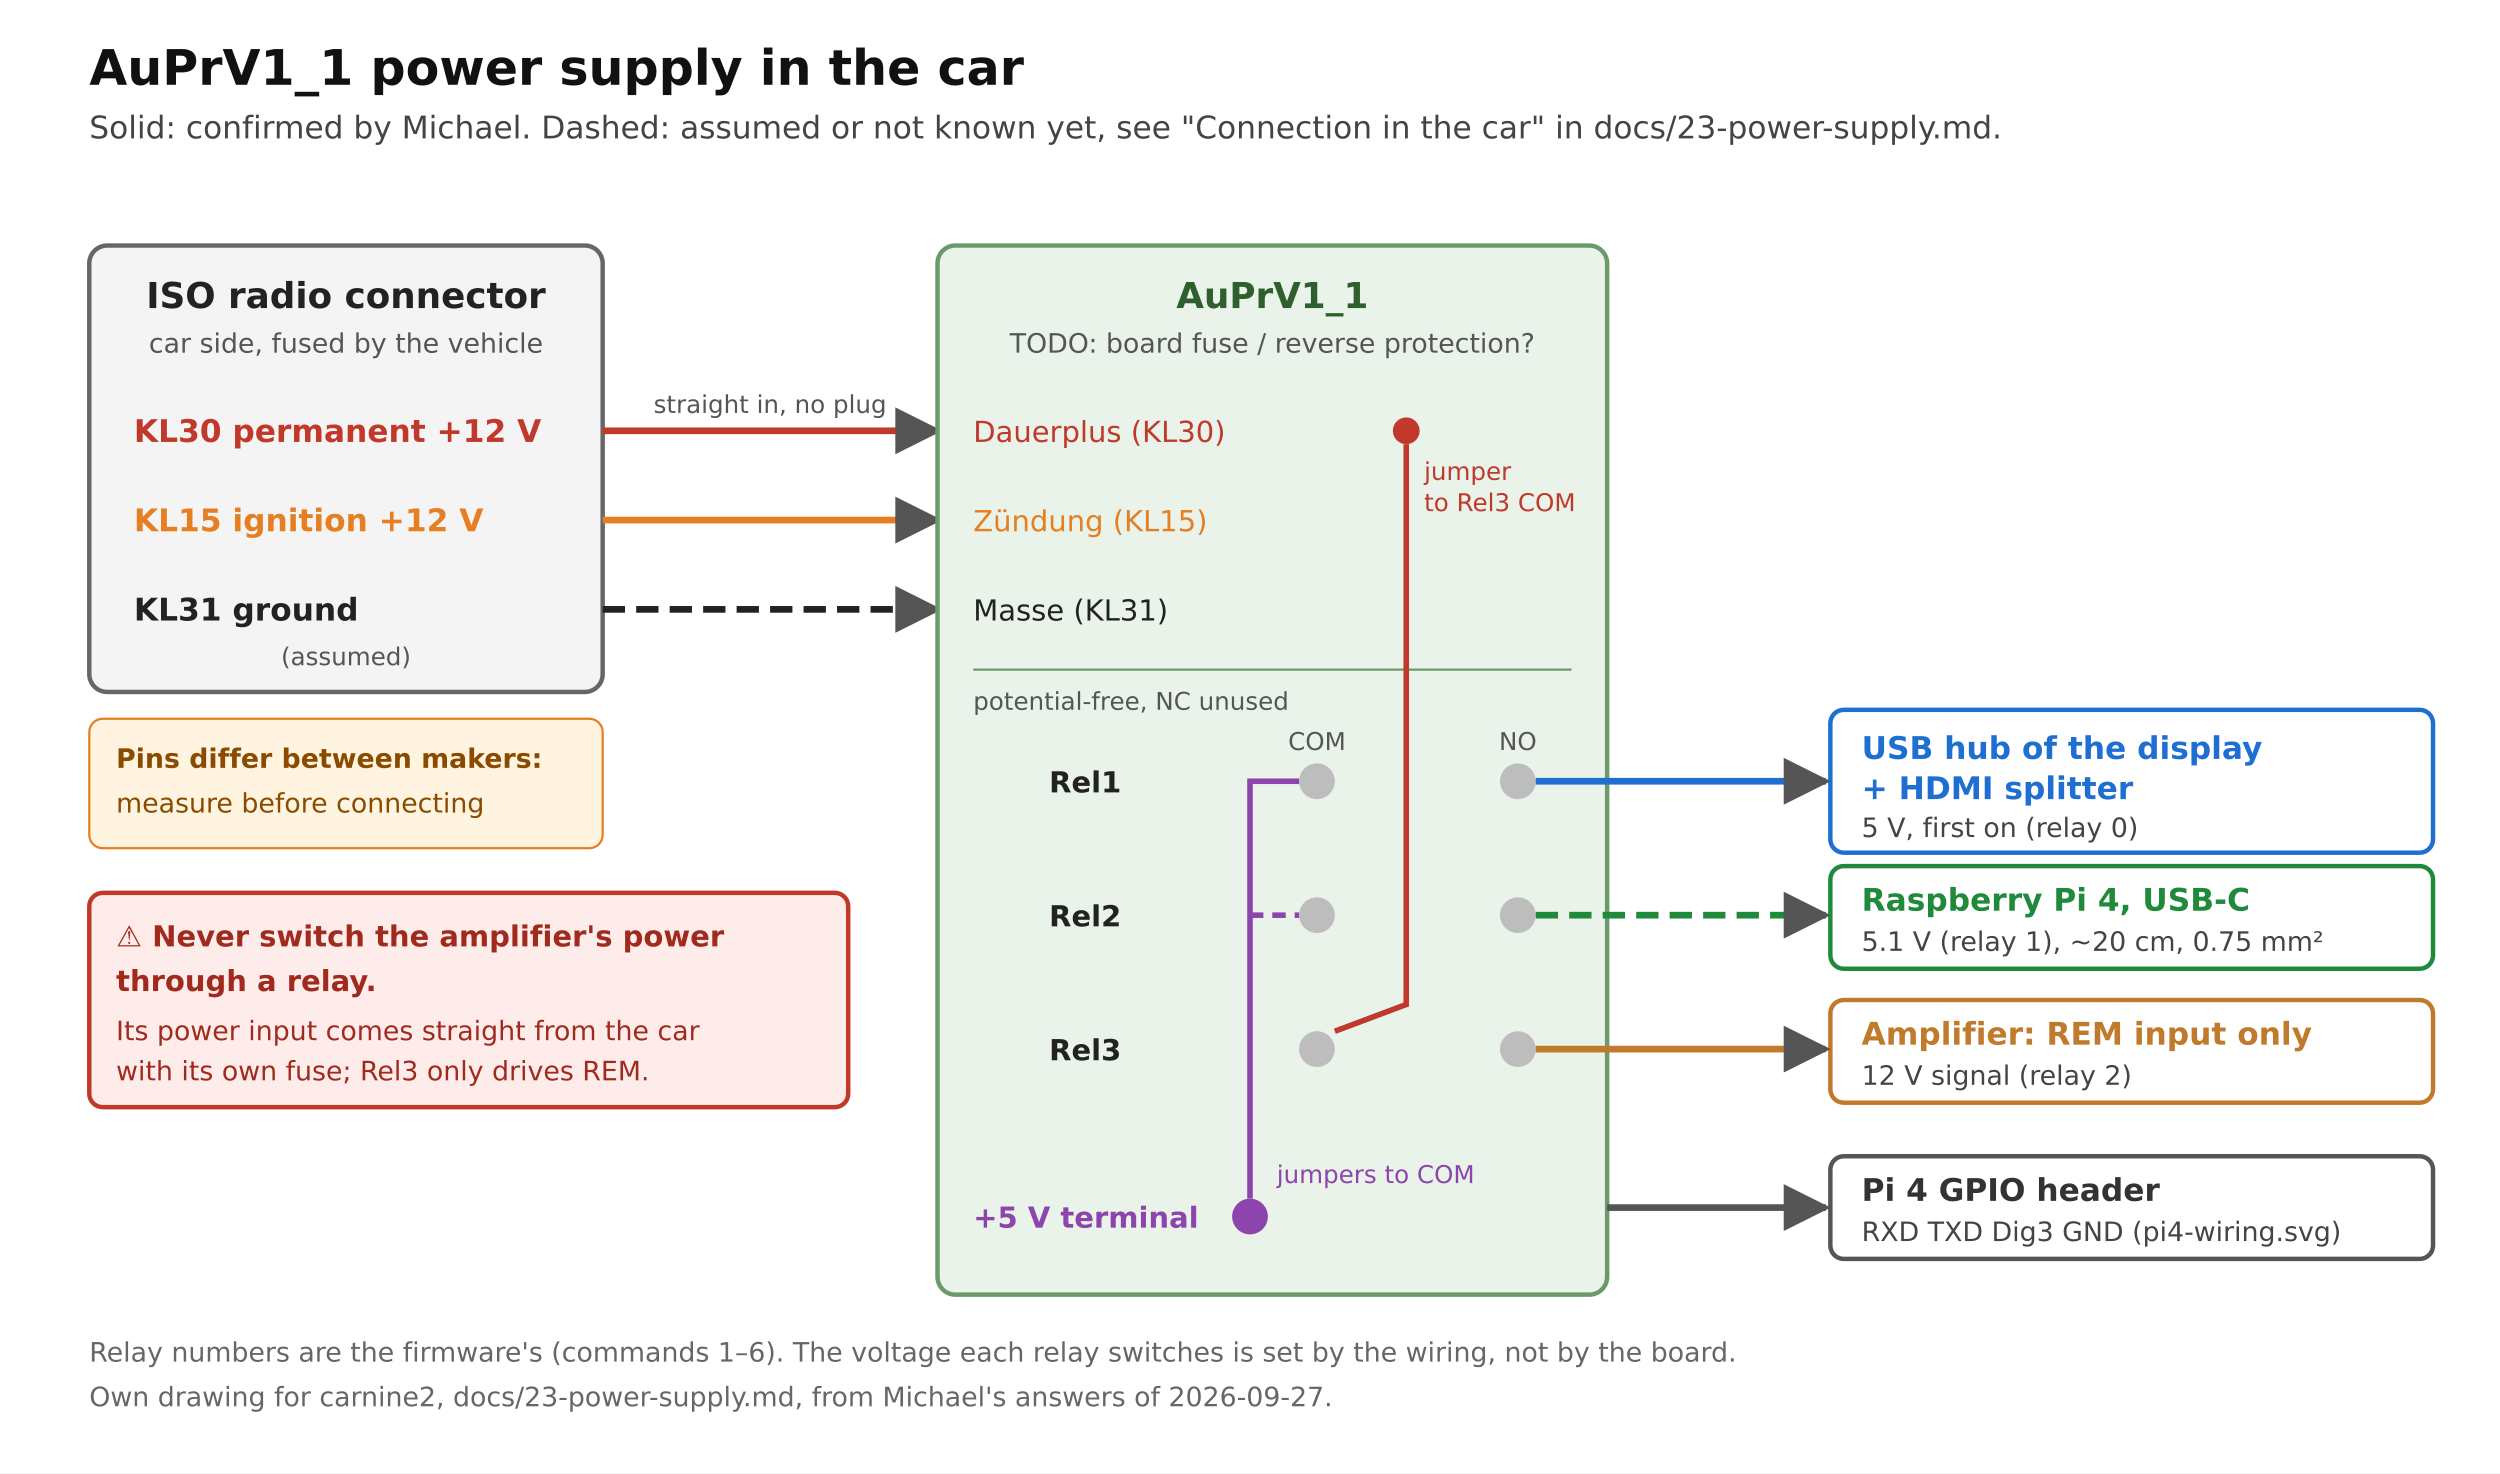
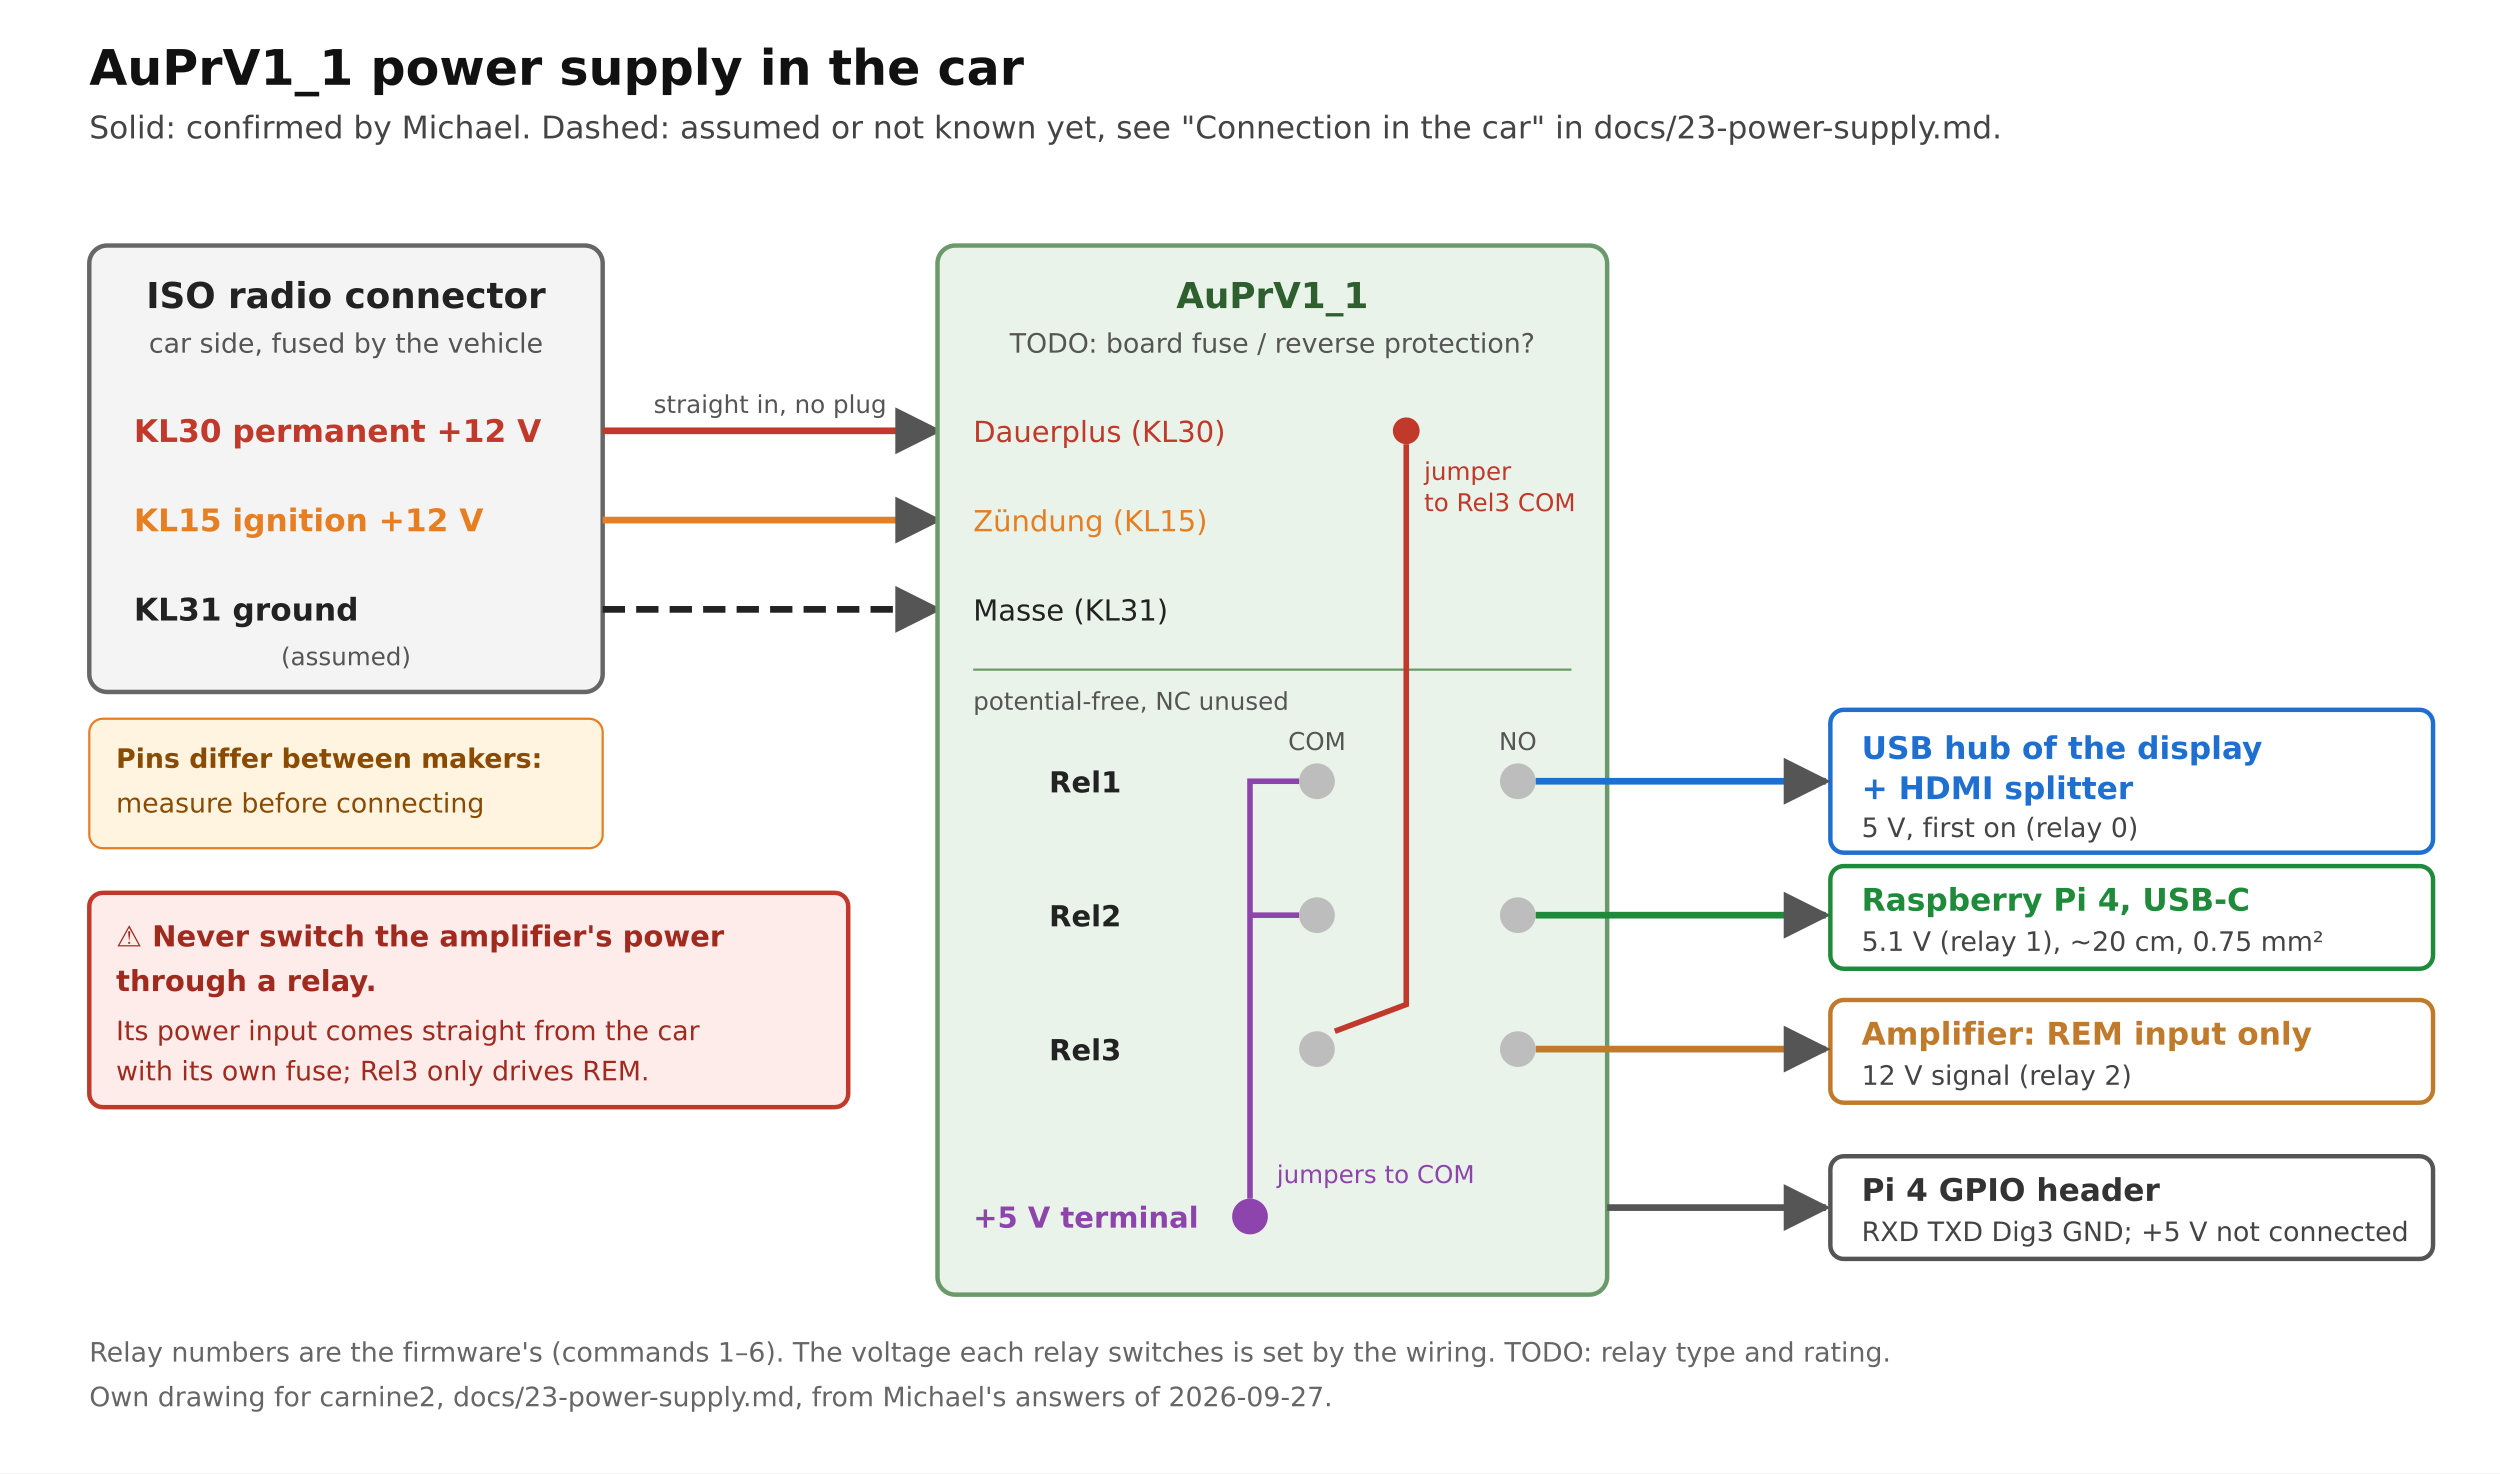
<svg xmlns="http://www.w3.org/2000/svg" width="1120" height="660" viewBox="0 0 1120 660" font-family="DejaVu Sans, Arial, sans-serif">
  <defs>
    <marker id="arr" viewBox="0 0 10 10" refX="9" refY="5" markerWidth="7" markerHeight="7" orient="auto">
      <path d="M0,0 L10,5 L0,10 z" fill="#555" />
    </marker>
  </defs>
  <rect width="1120" height="660" fill="#ffffff" />
  <text x="40" y="38" font-size="22" font-weight="bold" fill="#111">AuPrV1_1 power supply in the car</text>
  <text x="40" y="62" font-size="14" fill="#444">Solid: confirmed by Michael. Dashed: assumed or not known yet, see "Connection in the car" in docs/23-power-supply.md.</text>
  <rect x="40" y="110" width="230" height="200" rx="8" fill="#f4f4f4" stroke="#666" stroke-width="2" />
  <text x="155" y="138" font-size="16" font-weight="bold" text-anchor="middle" fill="#222">ISO radio connector</text>
  <text x="155" y="158" font-size="12" text-anchor="middle" fill="#555">car side, fused by the vehicle</text>
  <text x="60" y="198" font-size="14" fill="#c0392b" font-weight="bold">KL30 permanent +12 V</text>
  <text x="60" y="238" font-size="14" fill="#e67e22" font-weight="bold">KL15 ignition +12 V</text>
  <text x="60" y="278" font-size="14" fill="#222" font-weight="bold">KL31 ground</text>
  <text x="155" y="298" font-size="11" text-anchor="middle" fill="#555">(assumed)</text>
  <rect x="40" y="322" width="230" height="58" rx="6" fill="#fff4e0" stroke="#e67e22" />
  <text x="52" y="344" font-size="12" fill="#8a4b00" font-weight="bold">Pins differ between makers:</text>
  <text x="52" y="364" font-size="12" fill="#8a4b00">measure before connecting</text>
  <text x="345" y="185" font-size="11" text-anchor="middle" fill="#555">straight in, no plug</text>
  <path d="M270,193 L420,193" stroke="#c0392b" stroke-width="3" marker-end="url(#arr)" />
  <path d="M270,233 L420,233" stroke="#e67e22" stroke-width="3" marker-end="url(#arr)" />
  <path d="M270,273 L420,273" stroke="#222" stroke-width="3" stroke-dasharray="10 5" marker-end="url(#arr)" />
  <rect x="420" y="110" width="300" height="470" rx="8" fill="#e9f3e9" stroke="#6a9a6a" stroke-width="2" />
  <text x="570" y="138" font-size="16" font-weight="bold" text-anchor="middle" fill="#2f5f2f">AuPrV1_1</text>
  <text x="570" y="158" font-size="12" text-anchor="middle" fill="#555">TODO: board fuse / reverse protection?</text>
  <text x="436" y="198" font-size="13" fill="#c0392b">Dauerplus (KL30)</text>
  <text x="436" y="238" font-size="13" fill="#e67e22">Zündung (KL15)</text>
  <text x="436" y="278" font-size="13" fill="#222">Masse (KL31)</text>
  <line x1="436" y1="300" x2="704" y2="300" stroke="#6a9a6a" />
  <text x="436" y="318" font-size="11" fill="#555">potential-free, NC unused</text>
  <g font-size="13" font-weight="bold" fill="#222">
    <text x="470" y="355">Rel1</text>
    <text x="470" y="415">Rel2</text>
    <text x="470" y="475">Rel3</text>
  </g>
  <g font-size="11" fill="#555" text-anchor="middle">
    <text x="590" y="336">COM</text>
    <text x="680" y="336">NO</text>
  </g>
  <circle cx="590" cy="350" r="8" fill="#bdbdbd" />
  <circle cx="680" cy="350" r="8" fill="#bdbdbd" />
  <circle cx="590" cy="410" r="8" fill="#bdbdbd" />
  <circle cx="680" cy="410" r="8" fill="#bdbdbd" />
  <circle cx="590" cy="470" r="8" fill="#bdbdbd" />
  <circle cx="680" cy="470" r="8" fill="#bdbdbd" />
  <text x="436" y="550" font-size="13" font-weight="bold" fill="#8e44ad">+5 V terminal</text>
  <circle cx="560" cy="545" r="8" fill="#8e44ad" />
  <path d="M560,537 L560,350 L582,350" stroke="#8e44ad" stroke-width="2.5" fill="none" />
-   <path d="M560,410 L582,410" stroke="#8e44ad" stroke-width="2.5" stroke-dasharray="6 4" fill="none" />
+   <path d="M560,410 L582,410" stroke="#8e44ad" stroke-width="2.5" fill="none" />
  <text x="572" y="530" font-size="11" fill="#8e44ad">jumpers to COM</text>
  <circle cx="630" cy="193" r="6" fill="#c0392b" />
  <path d="M630,199 L630,450 L598,462" stroke="#c0392b" stroke-width="2.5" fill="none" />
  <text x="638" y="215" font-size="11" fill="#c0392b">jumper</text>
  <text x="638" y="229" font-size="11" fill="#c0392b">to Rel3 COM</text>
  <rect x="40" y="400" width="340" height="96" rx="6" fill="#fdecea" stroke="#c0392b" stroke-width="2" />
  <text x="52" y="424" font-size="13" font-weight="bold" fill="#a02a1e">⚠ Never switch the amplifier's power</text>
  <text x="52" y="444" font-size="13" font-weight="bold" fill="#a02a1e">through a relay.</text>
  <text x="52" y="466" font-size="12" fill="#a02a1e">Its power input comes straight from the car</text>
  <text x="52" y="484" font-size="12" fill="#a02a1e">with its own fuse; Rel3 only drives REM.</text>
  <rect x="820" y="318" width="270" height="64" rx="6" fill="#fff" stroke="#1f6fd1" stroke-width="2" />
  <text x="834" y="340" font-size="14" font-weight="bold" fill="#1f6fd1">USB hub of the display</text>
  <text x="834" y="358" font-size="14" font-weight="bold" fill="#1f6fd1">+ HDMI splitter</text>
  <text x="834" y="375" font-size="12" fill="#444">5 V, first on (relay 0)</text>
  <path d="M688,350 L818,350" stroke="#1f6fd1" stroke-width="3" marker-end="url(#arr)" />
  <rect x="820" y="388" width="270" height="46" rx="6" fill="#fff" stroke="#1e8a3a" stroke-width="2" />
  <text x="834" y="408" font-size="14" font-weight="bold" fill="#1e8a3a">Raspberry Pi 4, USB-C</text>
  <text x="834" y="426" font-size="12" fill="#444">5.1 V (relay 1), ~20 cm, 0.75 mm²</text>
-   <path d="M688,410 L818,410" stroke="#1e8a3a" stroke-width="3" stroke-dasharray="10 5" marker-end="url(#arr)" />
+   <path d="M688,410 L818,410" stroke="#1e8a3a" stroke-width="3" marker-end="url(#arr)" />
  <rect x="820" y="448" width="270" height="46" rx="6" fill="#fff" stroke="#c07a2b" stroke-width="2" />
  <text x="834" y="468" font-size="14" font-weight="bold" fill="#c07a2b">Amplifier: REM input only</text>
  <text x="834" y="486" font-size="12" fill="#444">12 V signal (relay 2)</text>
  <path d="M688,470 L818,470" stroke="#c07a2b" stroke-width="3" marker-end="url(#arr)" />
  <rect x="820" y="518" width="270" height="46" rx="6" fill="#fff" stroke="#555" stroke-width="2" />
  <text x="834" y="538" font-size="14" font-weight="bold" fill="#333">Pi 4 GPIO header</text>
-   <text x="834" y="556" font-size="12" fill="#444">RXD TXD Dig3 GND (pi4-wiring.svg)</text>
+   <text x="834" y="556" font-size="12" fill="#444">RXD TXD Dig3 GND; +5 V not connected</text>
  <path d="M720,541 L818,541" stroke="#555" stroke-width="3" marker-end="url(#arr)" />
-   <text x="40" y="610" font-size="12" fill="#666">Relay numbers are the firmware's (commands 1–6). The voltage each relay switches is set by the wiring, not by the board.</text>
+   <text x="40" y="610" font-size="12" fill="#666">Relay numbers are the firmware's (commands 1–6). The voltage each relay switches is set by the wiring. TODO: relay type and rating.</text>
  <text x="40" y="630" font-size="12" fill="#666">Own drawing for carnine2, docs/23-power-supply.md, from Michael's answers of 2026-09-27.</text>
</svg>
